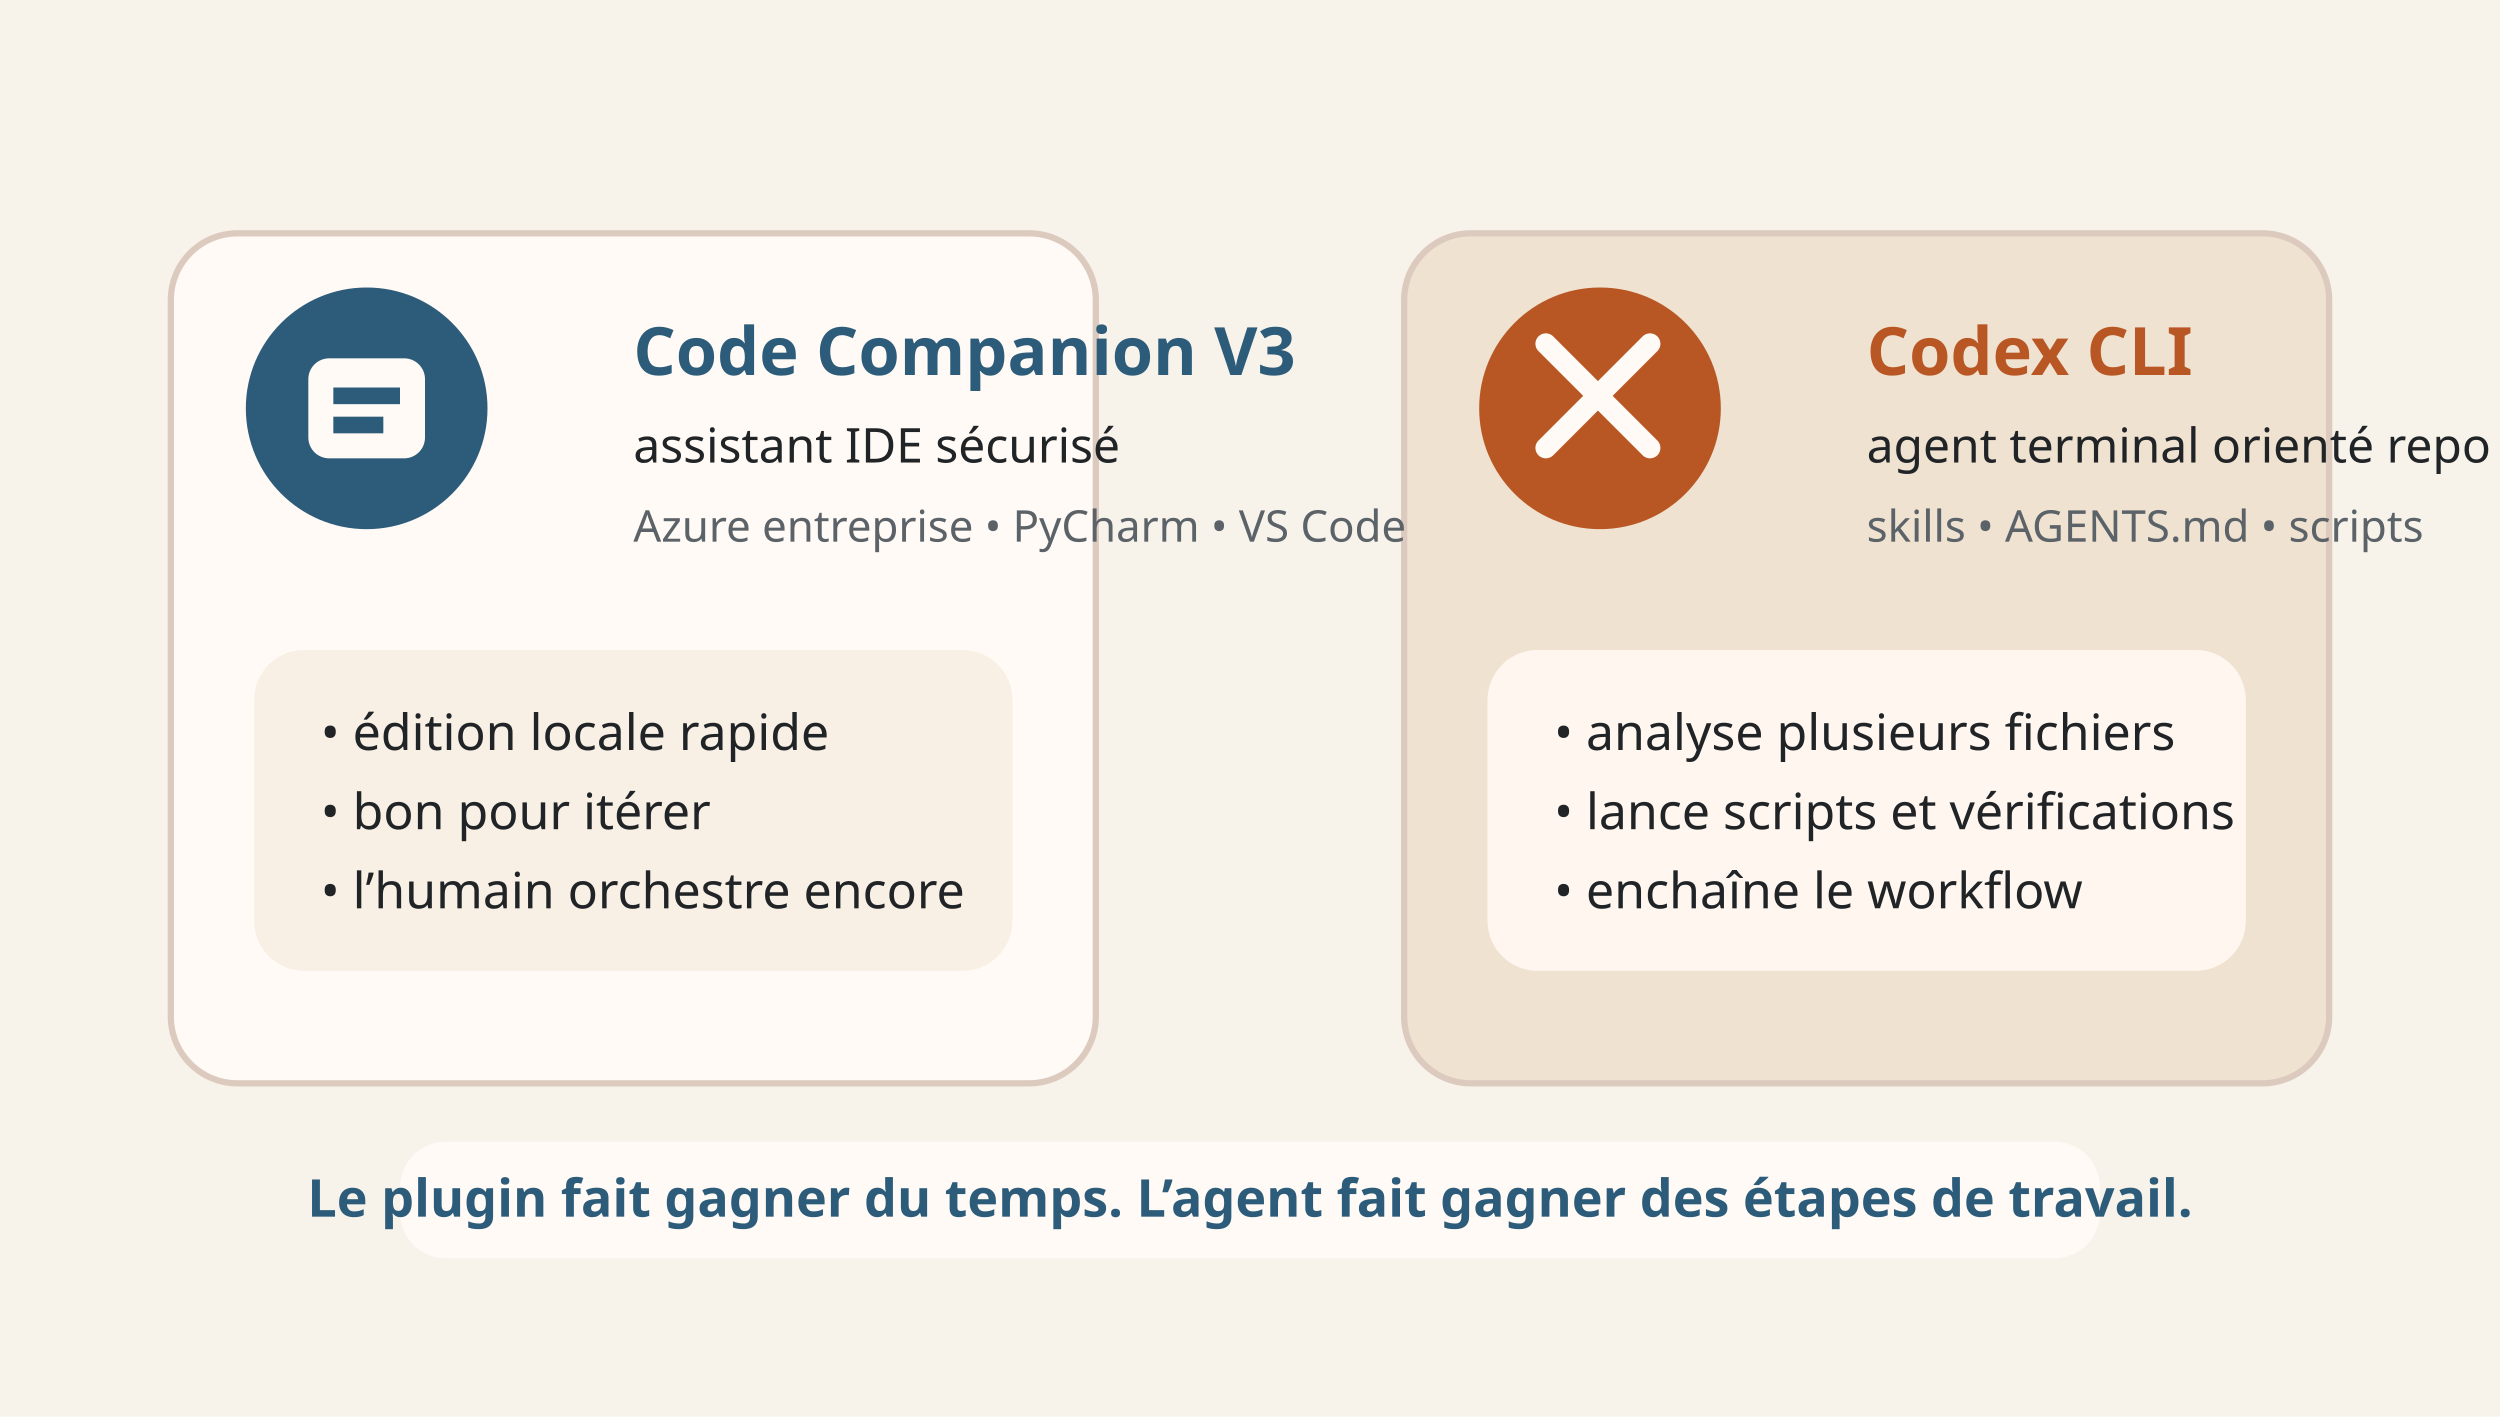
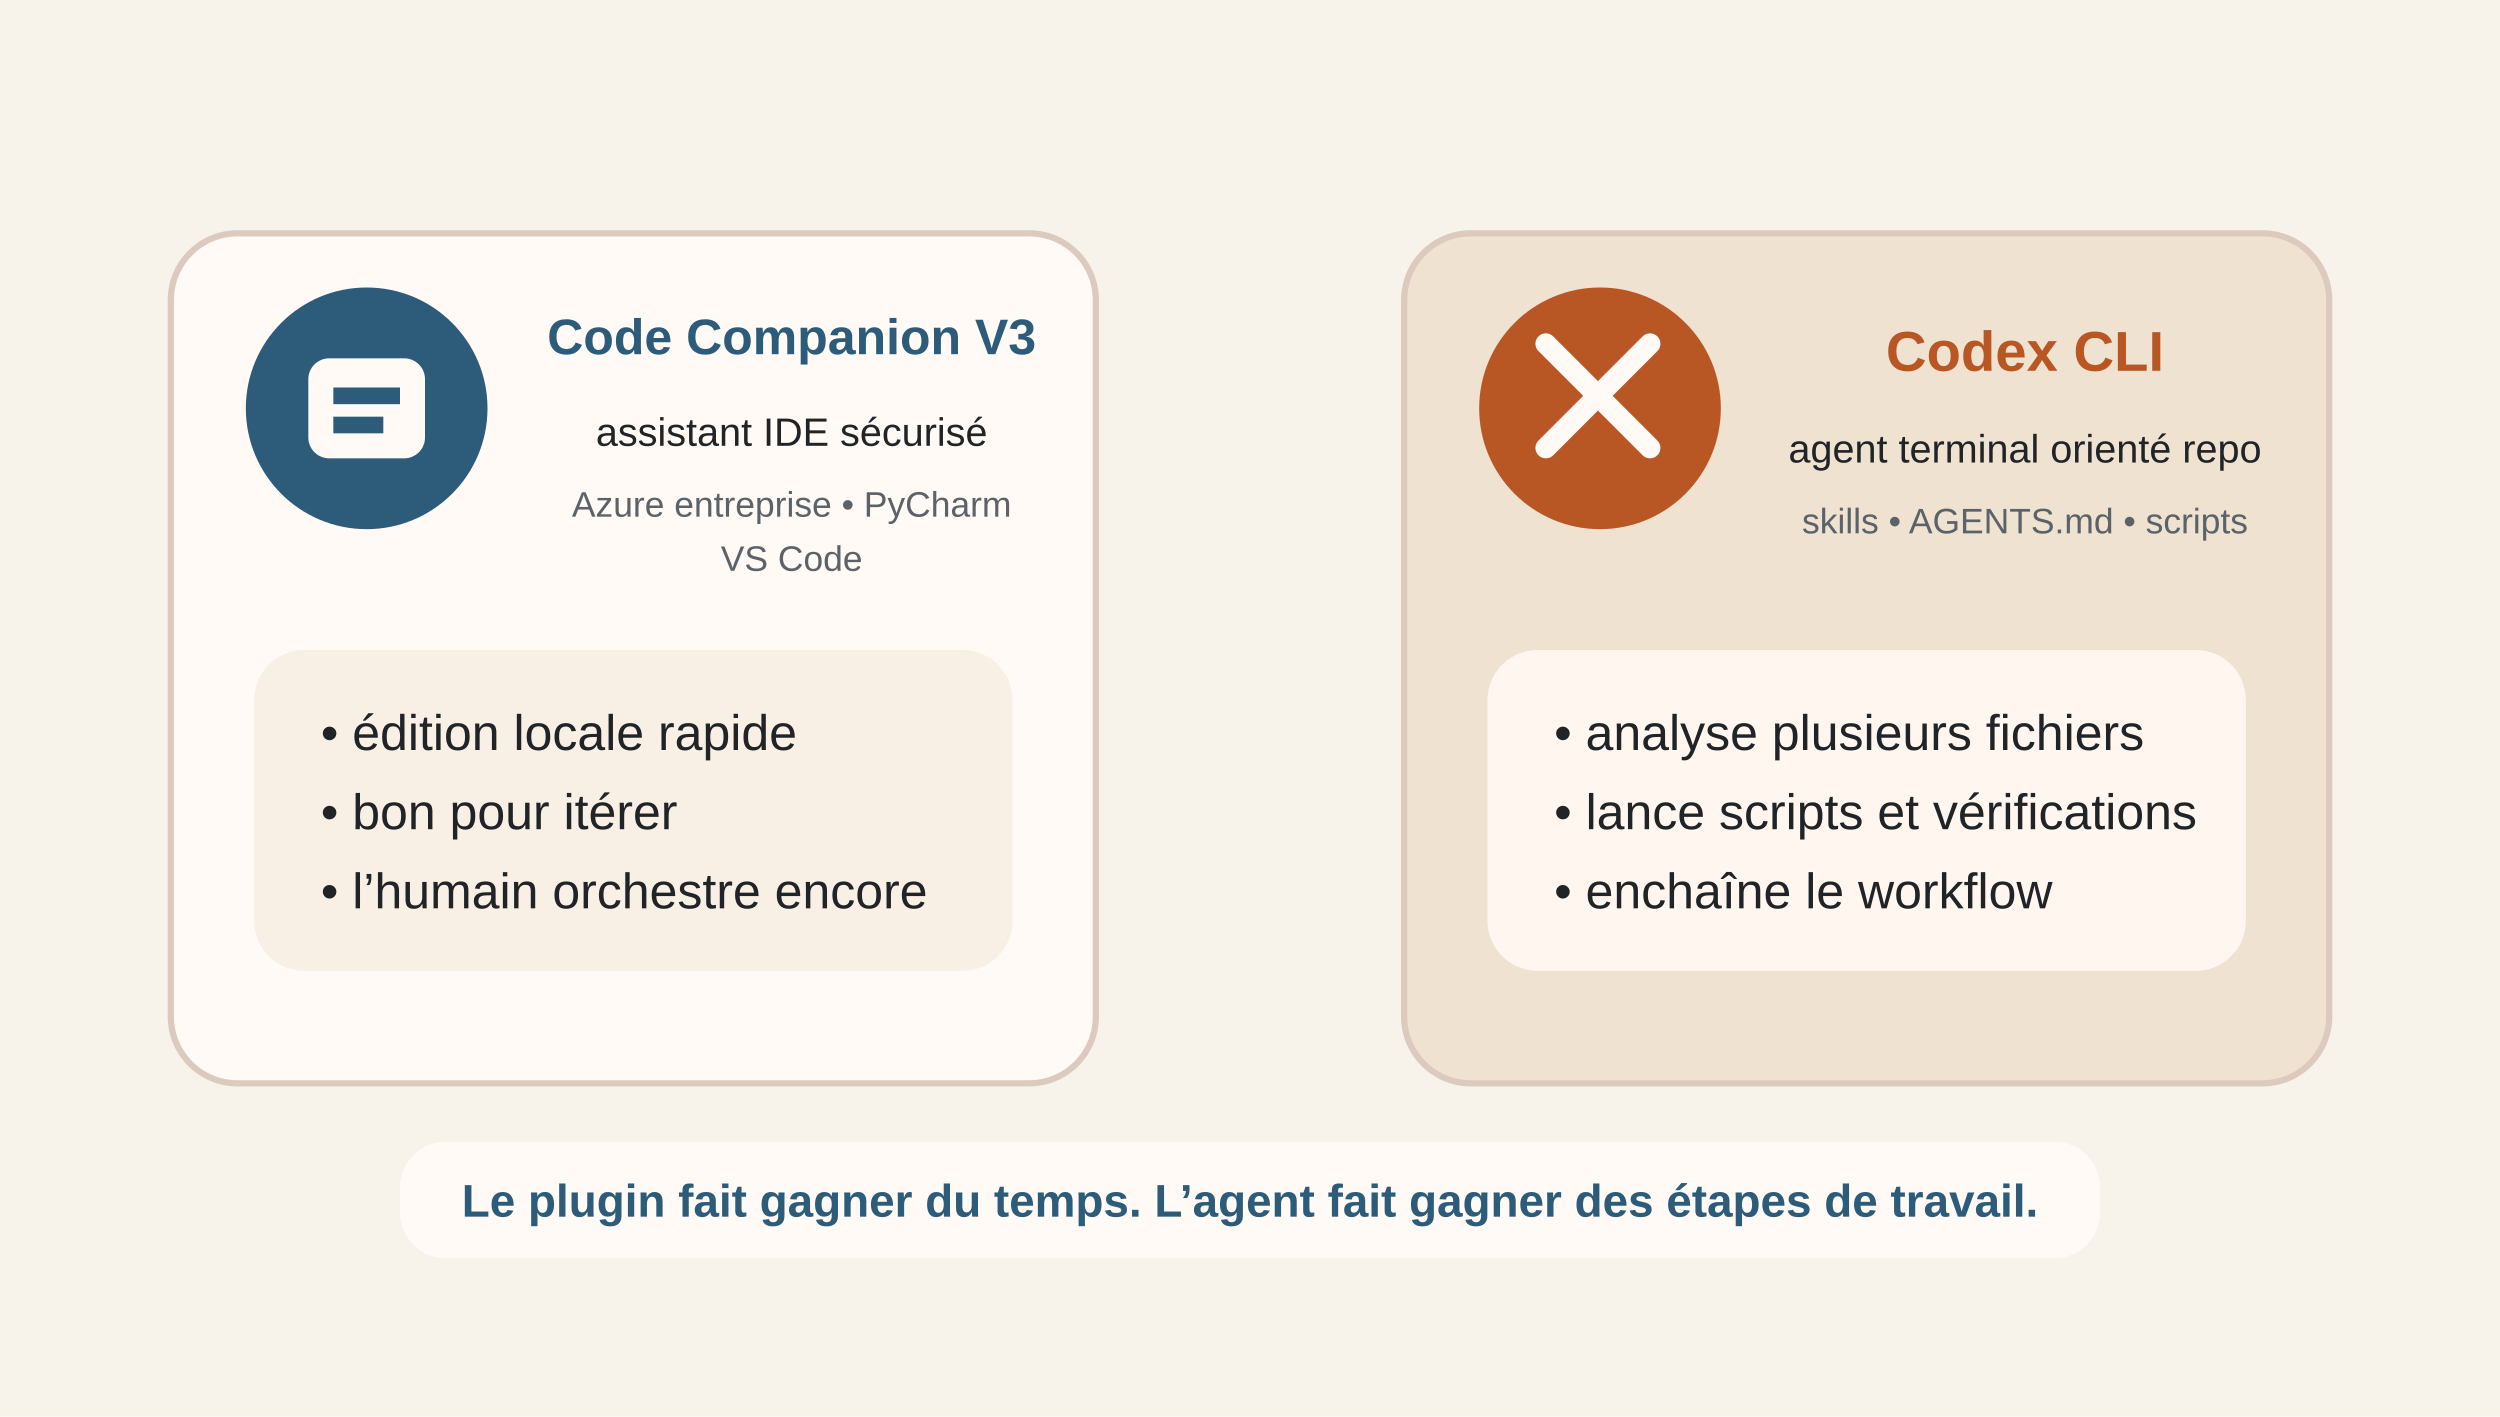
<svg xmlns="http://www.w3.org/2000/svg" width="1200" height="680" viewBox="0 0 1200 680">
  <rect width="1200" height="680" fill="#f7f3eb" />
  <rect x="82" y="112" width="444" height="408" rx="32" fill="#fffaf5" stroke="#dccabf" stroke-width="3" />
  <rect x="674" y="112" width="444" height="408" rx="32" fill="#efe2d1" stroke="#dccabf" stroke-width="3" />
  <circle cx="176" cy="196" r="58" fill="#2d5c7a" />
  <rect x="148" y="172" width="56" height="48" rx="10" fill="#fffaf5" />
  <rect x="160" y="186" width="32" height="8" fill="#2d5c7a" />
  <rect x="160" y="200" width="24" height="8" fill="#2d5c7a" />
-   <text x="304" y="180" font-size="32" fill="#2d5c7a" font-family="Aptos" font-weight="700">Code Companion V3</text>
-   <text x="304" y="222" font-size="23" fill="#212427" font-family="Aptos">assistant IDE sécurisé</text>
-   <text x="304" y="260" font-size="21" fill="#5b6268" font-family="Aptos">Azure entreprise • PyCharm • VS Code</text>
+   <text x="380" y="170" font-size="24" text-anchor="middle" fill="#2d5c7a" font-family="Aptos, Arial, Helvetica, sans-serif" font-weight="700">Code Companion V3</text>
+   <text x="380" y="214" font-size="19" text-anchor="middle" fill="#212427" font-family="Aptos, Arial, Helvetica, sans-serif">assistant IDE sécurisé</text>
+   <text x="380" y="248" font-size="17" text-anchor="middle" fill="#5b6268" font-family="Aptos, Arial, Helvetica, sans-serif">Azure entreprise • PyCharm</text>
+   <text x="380" y="274" font-size="17" text-anchor="middle" fill="#5b6268" font-family="Aptos, Arial, Helvetica, sans-serif">VS Code</text>
  <circle cx="768" cy="196" r="58" fill="#b85724" />
  <path d="M742 215 L792 165 M742 165 L792 215" stroke="#fffaf5" stroke-width="10" stroke-linecap="round" />
-   <text x="896" y="180" font-size="32" fill="#b85724" font-family="Aptos" font-weight="700">Codex CLI</text>
-   <text x="896" y="222" font-size="23" fill="#212427" font-family="Aptos">agent terminal orienté repo</text>
-   <text x="896" y="260" font-size="21" fill="#5b6268" font-family="Aptos">skills • AGENTS.md • scripts</text>
+   <text x="972" y="178" font-size="27" text-anchor="middle" fill="#b85724" font-family="Aptos, Arial, Helvetica, sans-serif" font-weight="700">Codex CLI</text>
+   <text x="972" y="222" font-size="19" text-anchor="middle" fill="#212427" font-family="Aptos, Arial, Helvetica, sans-serif">agent terminal orienté repo</text>
+   <text x="972" y="256" font-size="17" text-anchor="middle" fill="#5b6268" font-family="Aptos, Arial, Helvetica, sans-serif">skills • AGENTS.md • scripts</text>
  <rect x="122" y="312" width="364" height="154" rx="24" fill="#f8efe5" stroke="none" />
  <rect x="714" y="312" width="364" height="154" rx="24" fill="#fff7ef" stroke="none" />
-   <text x="154" y="360" font-size="24" fill="#212427" font-family="Aptos">• édition locale rapide</text>
-   <text x="154" y="398" font-size="24" fill="#212427" font-family="Aptos">• bon pour itérer</text>
-   <text x="154" y="436" font-size="24" fill="#212427" font-family="Aptos">• l’humain orchestre encore</text>
-   <text x="746" y="360" font-size="24" fill="#212427" font-family="Aptos">• analyse plusieurs fichiers</text>
-   <text x="746" y="398" font-size="24" fill="#212427" font-family="Aptos">• lance scripts et vérifications</text>
-   <text x="746" y="436" font-size="24" fill="#212427" font-family="Aptos">• enchaîne le workflow</text>
+   <text x="154" y="360" font-size="24" fill="#212427" font-family="Aptos, Arial, Helvetica, sans-serif">• édition locale rapide</text>
+   <text x="154" y="398" font-size="24" fill="#212427" font-family="Aptos, Arial, Helvetica, sans-serif">• bon pour itérer</text>
+   <text x="154" y="436" font-size="24" fill="#212427" font-family="Aptos, Arial, Helvetica, sans-serif">• l’humain orchestre encore</text>
+   <text x="746" y="360" font-size="24" fill="#212427" font-family="Aptos, Arial, Helvetica, sans-serif">• analyse plusieurs fichiers</text>
+   <text x="746" y="398" font-size="24" fill="#212427" font-family="Aptos, Arial, Helvetica, sans-serif">• lance scripts et vérifications</text>
+   <text x="746" y="436" font-size="24" fill="#212427" font-family="Aptos, Arial, Helvetica, sans-serif">• enchaîne le workflow</text>
  <rect x="192" y="548" width="816" height="56" rx="22" fill="#fffaf5" />
-   <text x="600" y="584" font-size="25" text-anchor="middle" fill="#2d5c7a" font-family="Aptos" font-weight="700">Le plugin fait gagner du temps. L’agent fait gagner des étapes de travail.</text>
+   <text x="600" y="584" font-size="22" text-anchor="middle" fill="#2d5c7a" font-family="Aptos, Arial, Helvetica, sans-serif" font-weight="700">Le plugin fait gagner du temps. L’agent fait gagner des étapes de travail.</text>
</svg>
